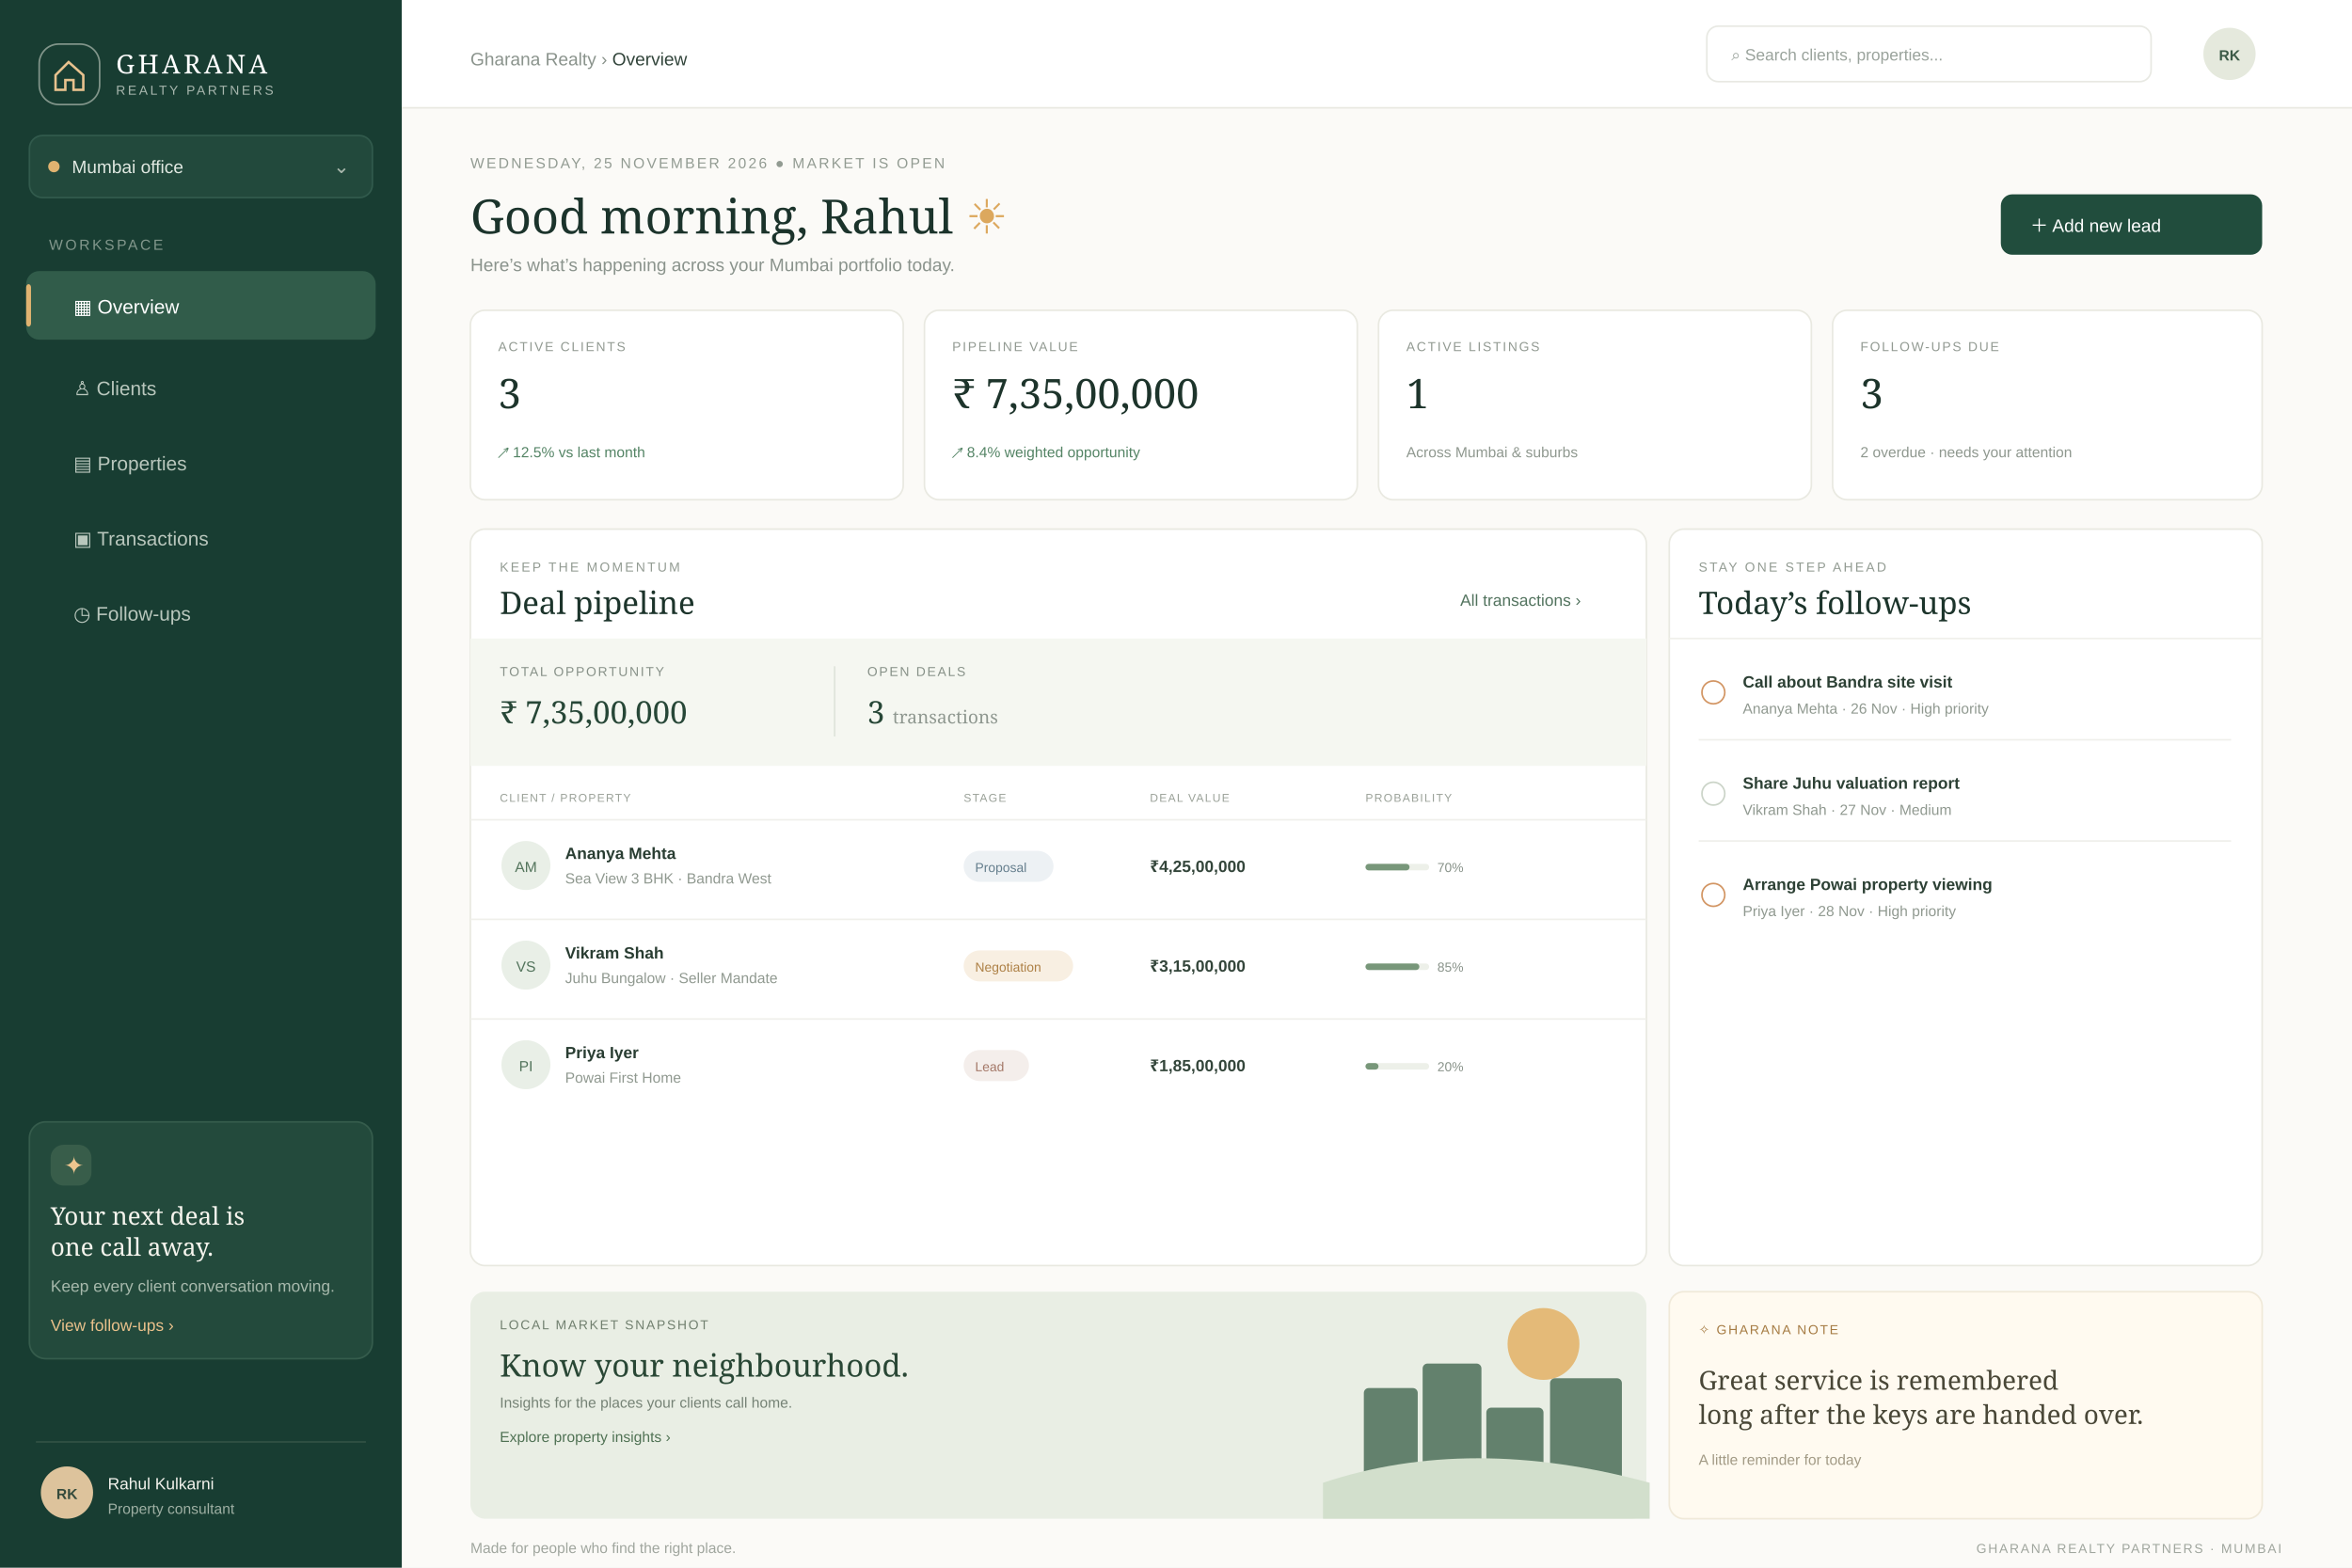
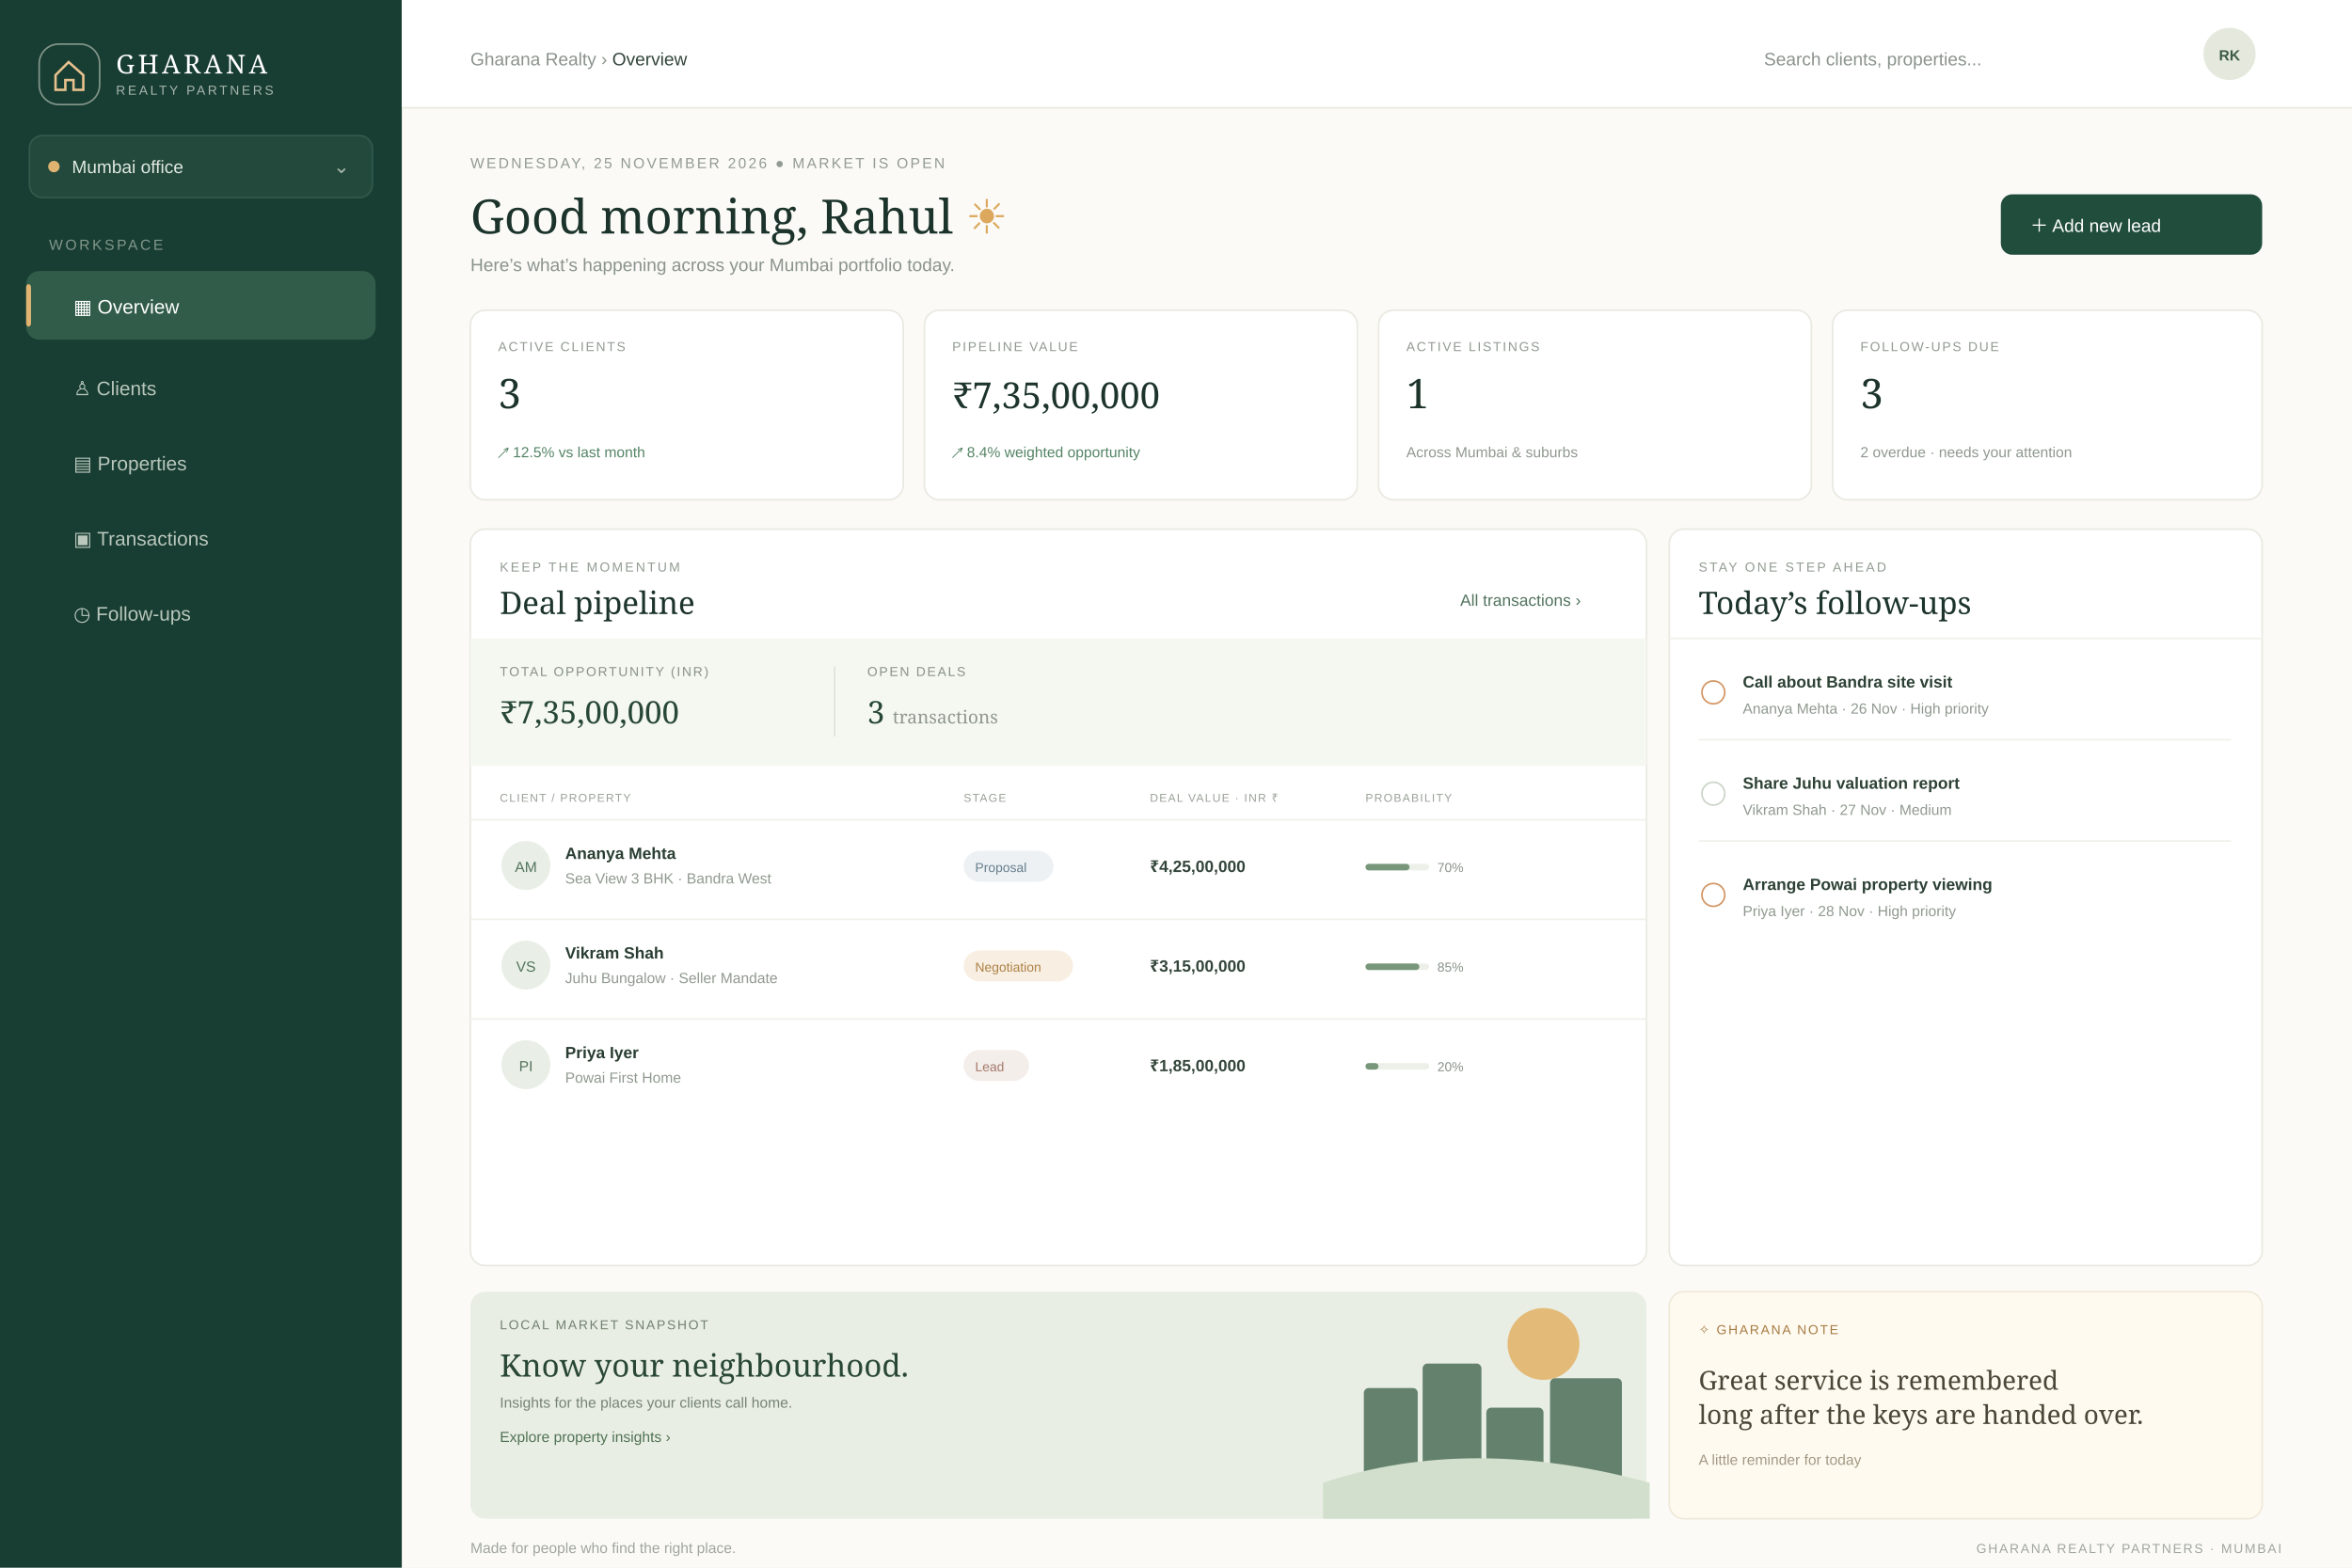
<svg xmlns="http://www.w3.org/2000/svg" width="1440" height="960" viewBox="0 0 1440 960">
  <rect width="1440" height="960" fill="#fbfaf7" />
  <rect width="246" height="960" fill="#183d32" />
  <rect x="24" y="27" width="37" height="37" rx="12" fill="none" stroke="#81958a" />
  <path d="M34 46l8-8 9 8v9h-6v-6h-5v6h-6z" fill="none" stroke="#e8c28e" stroke-width="1.5" />
  <text x="71" y="45" fill="#fff" font-family="Georgia" font-size="16" letter-spacing="2">GHARANA</text>
  <text x="71" y="58" fill="#a8b7ae" font-family="Arial" font-size="8" letter-spacing="1.5">REALTY PARTNERS</text>
  <rect x="18" y="83" width="210" height="38" rx="8" fill="#22493c" stroke="#315a4c" />
  <circle cx="33" cy="102" r="3.5" fill="#e0b370" />
  <text x="44" y="106" fill="#e0e8e1" font-family="Arial" font-size="11">Mumbai office</text>
  <text x="204" y="106" fill="#aab8ad" font-family="Arial" font-size="12">⌄</text>
  <text x="30" y="153" fill="#82978c" font-family="Arial" font-size="9" letter-spacing="1.5">WORKSPACE</text>
  <rect x="16" y="166" width="214" height="42" rx="8" fill="#315c4a" />
  <rect x="16" y="174" width="3" height="26" rx="2" fill="#e0b370" />
  <text x="45" y="192" fill="#fff" font-family="Arial" font-size="12">▦  Overview</text>
  <g fill="#b9c7bd" font-family="Arial" font-size="12">
    <text x="45" y="242">♙  Clients</text>
    <text x="45" y="288">▤  Properties</text>
    <text x="45" y="334">▣  Transactions</text>
    <text x="45" y="380">◷  Follow-ups</text>
  </g>
-   <rect x="18" y="687" width="210" height="145" rx="10" fill="#234a3c" stroke="#355c4c" />
-   <rect x="31" y="701" width="25" height="25" rx="8" fill="#385d4a" />
-   <text x="39" y="719" fill="#edc58e" font-family="Arial" font-size="15">✦</text>
-   <text x="31" y="750" fill="#f5f4ed" font-family="Georgia" font-size="15">Your next deal is</text>
-   <text x="31" y="769" fill="#f5f4ed" font-family="Georgia" font-size="15">one call away.</text>
-   <text x="31" y="791" fill="#a7b9ac" font-family="Arial" font-size="10">Keep every client conversation moving.</text>
-   <text x="31" y="815" fill="#eac18b" font-family="Arial" font-size="10">View follow-ups  ›</text>
-   <line x1="22" y1="883" x2="224" y2="883" stroke="#315144" />
-   <circle cx="41" cy="914" r="16" fill="#ddc39c" />
-   <text x="41" y="918" text-anchor="middle" fill="#354b3c" font-family="Arial" font-size="9" font-weight="bold">RK</text>
-   <text x="66" y="912" fill="#f4f3ed" font-family="Arial" font-size="10">Rahul Kulkarni</text>
-   <text x="66" y="927" fill="#9eafa3" font-family="Arial" font-size="9">Property consultant</text>
  <rect x="246" width="1194" height="66" fill="#fff" />
  <line x1="246" y1="66" x2="1440" y2="66" stroke="#e9e9e1" />
  <text x="288" y="40" fill="#8a938c" font-family="Arial" font-size="11">Gharana Realty  ›  <tspan fill="#31443a">Overview</tspan>
  </text>
-   <rect x="1045" y="16" width="272" height="34" rx="7" fill="#fff" stroke="#e8e9e3" />
-   <text x="1060" y="37" fill="#9aa39c" font-family="Arial" font-size="10">⌕  Search clients, properties...</text>
+   <text x="1080" y="40" fill="#8a938c" font-family="Arial" font-size="11">Search clients, properties...</text>
  <circle cx="1365" cy="33" r="16" fill="#e5e9dd" />
  <text x="1365" y="37" text-anchor="middle" fill="#3b5946" font-family="Arial" font-size="9" font-weight="bold">RK</text>
  <text x="288" y="103" fill="#929b92" font-family="Arial" font-size="9" letter-spacing="1.3">WEDNESDAY, 25 NOVEMBER 2026  ●  MARKET IS OPEN</text>
  <text x="288" y="143" fill="#1b332b" font-family="Georgia" font-size="29">Good morning, Rahul <tspan fill="#dca85e" font-family="Arial">☀</tspan>
  </text>
  <text x="288" y="166" fill="#8a938c" font-family="Arial" font-size="11">Here’s what’s happening across your Mumbai portfolio today.</text>
  <rect x="1225" y="119" width="160" height="37" rx="7" fill="#214d3d" />
  <text x="1243" y="142" fill="#fff" font-family="Arial" font-size="11">＋  Add new lead</text>
  <g font-family="Arial">
    <g fill="#fff" stroke="#e9e9e1">
      <rect x="288" y="190" width="265" height="116" rx="9" />
      <rect x="566" y="190" width="265" height="116" rx="9" />
      <rect x="844" y="190" width="265" height="116" rx="9" />
      <rect x="1122" y="190" width="263" height="116" rx="9" />
    </g>
    <g fill="#929a92" font-size="8" letter-spacing="1">
      <text x="305" y="215">ACTIVE CLIENTS</text>
      <text x="583" y="215">PIPELINE VALUE</text>
      <text x="861" y="215">ACTIVE LISTINGS</text>
      <text x="1139" y="215">FOLLOW-UPS DUE</text>
    </g>
    <g fill="#1d342b" font-family="Georgia" font-size="25">
      <text x="305" y="250">3</text>
-       <text x="583" y="250">₹ 7,35,00,000</text>
+       <text x="583" y="250" font-size="22">₹7,35,00,000</text>
      <text x="861" y="250">1</text>
      <text x="1139" y="250">3</text>
    </g>
    <g fill="#548465" font-size="9">
      <text x="305" y="280">↗ 12.5%  vs last month</text>
      <text x="583" y="280">↗ 8.4%  weighted opportunity</text>
    </g>
    <g fill="#8f988f" font-size="9">
      <text x="861" y="280">Across Mumbai &amp; suburbs</text>
      <text x="1139" y="280">2 overdue · needs your attention</text>
    </g>
  </g>
  <rect x="288" y="324" width="720" height="451" rx="9" fill="#fff" stroke="#e9e9e1" />
  <rect x="1022" y="324" width="363" height="451" rx="9" fill="#fff" stroke="#e9e9e1" />
  <text x="306" y="350" fill="#929b92" font-family="Arial" font-size="8" letter-spacing="1.3">KEEP THE MOMENTUM</text>
  <text x="306" y="376" fill="#1c342b" font-family="Georgia" font-size="19">Deal pipeline</text>
  <text x="894" y="371" fill="#52735e" font-family="Arial" font-size="10">All transactions  ›</text>
  <rect x="288" y="391" width="720" height="78" fill="#f5f7f1" />
-   <text x="306" y="414" fill="#879188" font-family="Arial" font-size="8" letter-spacing="1">TOTAL OPPORTUNITY</text>
-   <text x="306" y="443" fill="#274737" font-family="Georgia" font-size="19">₹ 7,35,00,000</text>
+   <text x="306" y="414" fill="#879188" font-family="Arial" font-size="8" letter-spacing="1">TOTAL OPPORTUNITY (INR)</text>
+   <text x="306" y="443" fill="#274737" font-family="Georgia" font-size="19">₹7,35,00,000</text>
  <line x1="511" y1="408" x2="511" y2="451" stroke="#dfe4db" />
  <text x="531" y="414" fill="#879188" font-family="Arial" font-size="8" letter-spacing="1">OPEN DEALS</text>
  <text x="531" y="443" fill="#274737" font-family="Georgia" font-size="19">3 <tspan font-size="11" fill="#8e978f">transactions</tspan>
  </text>
  <g fill="#9aa198" font-family="Arial" font-size="7" letter-spacing=".7">
    <text x="306" y="491">CLIENT / PROPERTY</text>
    <text x="590" y="491">STAGE</text>
-     <text x="704" y="491">DEAL VALUE</text>
+     <text x="704" y="491">DEAL VALUE · INR ₹</text>
    <text x="836" y="491">PROBABILITY</text>
  </g>
  <g font-family="Arial">
    <line x1="288" y1="502" x2="1008" y2="502" stroke="#f0f0eb" />
    <circle cx="322" cy="530" r="15" fill="#e9efe7" />
    <text x="322" y="534" text-anchor="middle" fill="#53745c" font-size="9">AM</text>
    <text x="346" y="526" fill="#293d32" font-size="10" font-weight="bold">Ananya Mehta</text>
    <text x="346" y="541" fill="#909990" font-size="9">Sea View 3 BHK · Bandra West</text>
    <rect x="590" y="521" width="55" height="19" rx="10" fill="#edf1f4" />
    <text x="597" y="534" fill="#657e8d" font-size="8">Proposal</text>
    <text x="704" y="534" fill="#33453a" font-size="10" font-weight="bold">₹4,25,00,000</text>
    <rect x="836" y="529" width="39" height="4" rx="2" fill="#edf0e9" />
    <rect x="836" y="529" width="27" height="4" rx="2" fill="#78977a" />
    <text x="880" y="534" fill="#889289" font-size="8">70%</text>
    <line x1="288" y1="563" x2="1008" y2="563" stroke="#f0f0eb" />
    <circle cx="322" cy="591" r="15" fill="#e9efe7" />
    <text x="322" y="595" text-anchor="middle" fill="#53745c" font-size="9">VS</text>
    <text x="346" y="587" fill="#293d32" font-size="10" font-weight="bold">Vikram Shah</text>
    <text x="346" y="602" fill="#909990" font-size="9">Juhu Bungalow · Seller Mandate</text>
    <rect x="590" y="582" width="67" height="19" rx="10" fill="#f8efe2" />
    <text x="597" y="595" fill="#ad8045" font-size="8">Negotiation</text>
    <text x="704" y="595" fill="#33453a" font-size="10" font-weight="bold">₹3,15,00,000</text>
    <rect x="836" y="590" width="39" height="4" rx="2" fill="#edf0e9" />
    <rect x="836" y="590" width="33" height="4" rx="2" fill="#78977a" />
    <text x="880" y="595" fill="#889289" font-size="8">85%</text>
    <line x1="288" y1="624" x2="1008" y2="624" stroke="#f0f0eb" />
    <circle cx="322" cy="652" r="15" fill="#e9efe7" />
    <text x="322" y="656" text-anchor="middle" fill="#53745c" font-size="9">PI</text>
    <text x="346" y="648" fill="#293d32" font-size="10" font-weight="bold">Priya Iyer</text>
    <text x="346" y="663" fill="#909990" font-size="9">Powai First Home</text>
    <rect x="590" y="643" width="40" height="19" rx="10" fill="#f4eeeb" />
    <text x="597" y="656" fill="#a47868" font-size="8">Lead</text>
    <text x="704" y="656" fill="#33453a" font-size="10" font-weight="bold">₹1,85,00,000</text>
    <rect x="836" y="651" width="39" height="4" rx="2" fill="#edf0e9" />
    <rect x="836" y="651" width="8" height="4" rx="2" fill="#78977a" />
    <text x="880" y="656" fill="#889289" font-size="8">20%</text>
  </g>
  <text x="1040" y="350" fill="#929b92" font-family="Arial" font-size="8" letter-spacing="1.3">STAY ONE STEP AHEAD</text>
  <text x="1040" y="376" fill="#1c342b" font-family="Georgia" font-size="19">Today’s follow-ups</text>
  <g font-family="Arial">
    <line x1="1022" y1="391" x2="1385" y2="391" stroke="#f0f0eb" />
    <circle cx="1049" cy="424" r="7" fill="none" stroke="#d29563" />
    <text x="1067" y="421" fill="#2d4135" font-size="10" font-weight="bold">Call about Bandra site visit</text>
    <text x="1067" y="437" fill="#909990" font-size="9">Ananya Mehta · 26 Nov · High priority</text>
    <line x1="1040" y1="453" x2="1366" y2="453" stroke="#f0f0eb" />
    <circle cx="1049" cy="486" r="7" fill="none" stroke="#cbd4c8" />
    <text x="1067" y="483" fill="#2d4135" font-size="10" font-weight="bold">Share Juhu valuation report</text>
    <text x="1067" y="499" fill="#909990" font-size="9">Vikram Shah · 27 Nov · Medium</text>
    <line x1="1040" y1="515" x2="1366" y2="515" stroke="#f0f0eb" />
    <circle cx="1049" cy="548" r="7" fill="none" stroke="#d29563" />
    <text x="1067" y="545" fill="#2d4135" font-size="10" font-weight="bold">Arrange Powai property viewing</text>
    <text x="1067" y="561" fill="#909990" font-size="9">Priya Iyer · 28 Nov · High priority</text>
  </g>
  <rect x="288" y="791" width="720" height="139" rx="9" fill="#e9eee4" />
  <text x="306" y="814" fill="#71806f" font-family="Arial" font-size="8" letter-spacing="1">LOCAL MARKET SNAPSHOT</text>
  <text x="306" y="843" fill="#294735" font-family="Georgia" font-size="19">Know your neighbourhood.</text>
  <text x="306" y="862" fill="#758275" font-family="Arial" font-size="9">Insights for the places your clients call home.</text>
  <text x="306" y="883" fill="#507254" font-family="Arial" font-size="9">Explore property insights  ›</text>
  <circle cx="945" cy="823" r="22" fill="#e4ba78" />
  <g fill="#63816d">
    <rect x="835" y="850" width="33" height="63" rx="3" />
    <rect x="871" y="835" width="36" height="78" rx="3" />
    <rect x="910" y="862" width="35" height="51" rx="3" />
    <rect x="949" y="844" width="44" height="69" rx="3" />
  </g>
  <path d="M810 908q90-30 200 0v22H810z" fill="#d2dfcc" />
  <rect x="1022" y="791" width="363" height="139" rx="9" fill="#fffaf0" stroke="#f0e9d9" />
  <text x="1040" y="817" fill="#a57b43" font-family="Arial" font-size="8" letter-spacing="1">✧  GHARANA NOTE</text>
  <text x="1040" y="851" fill="#494737" font-family="Georgia" font-size="16">Great service is remembered</text>
  <text x="1040" y="872" fill="#494737" font-family="Georgia" font-size="16">long after the keys are handed over.</text>
  <text x="1040" y="897" fill="#a29a85" font-family="Arial" font-size="9">A little reminder for today</text>
  <text x="288" y="951" fill="#a0a69e" font-family="Arial" font-size="9">Made for people who find the right place.</text>
  <text x="1210" y="951" fill="#a0a69e" font-family="Arial" font-size="8" letter-spacing="1">GHARANA REALTY PARTNERS · MUMBAI</text>
</svg>
